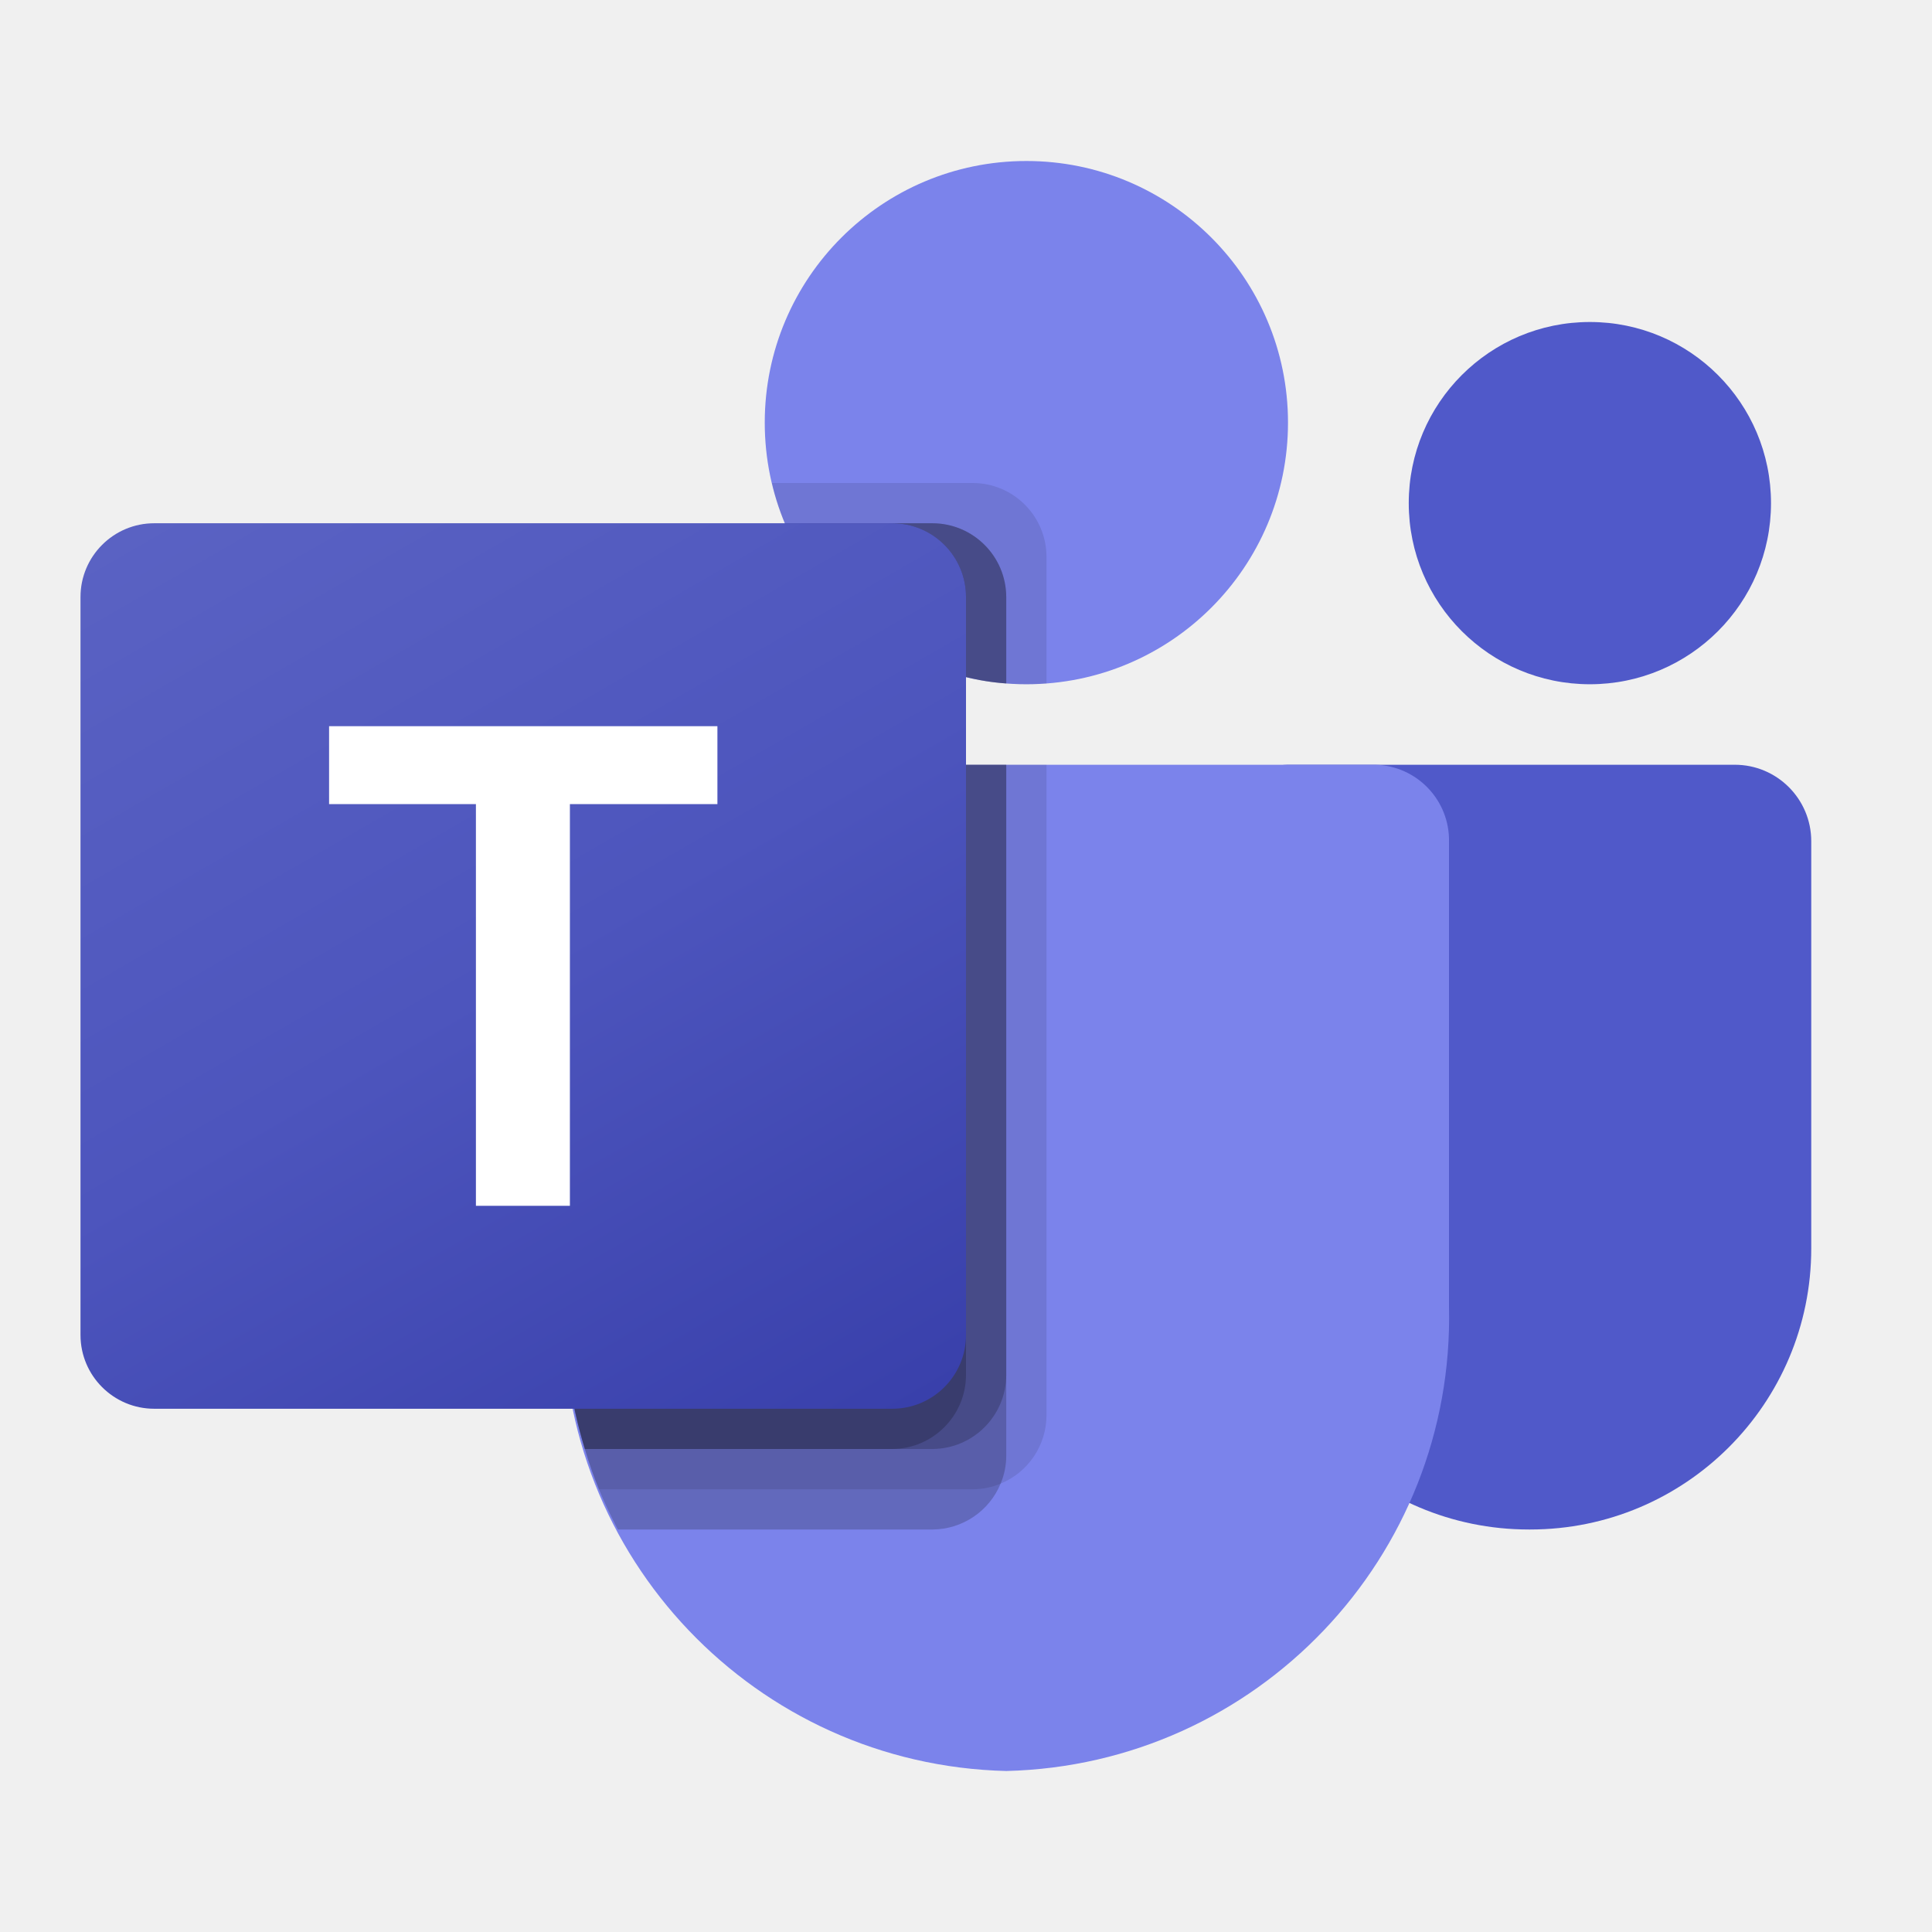
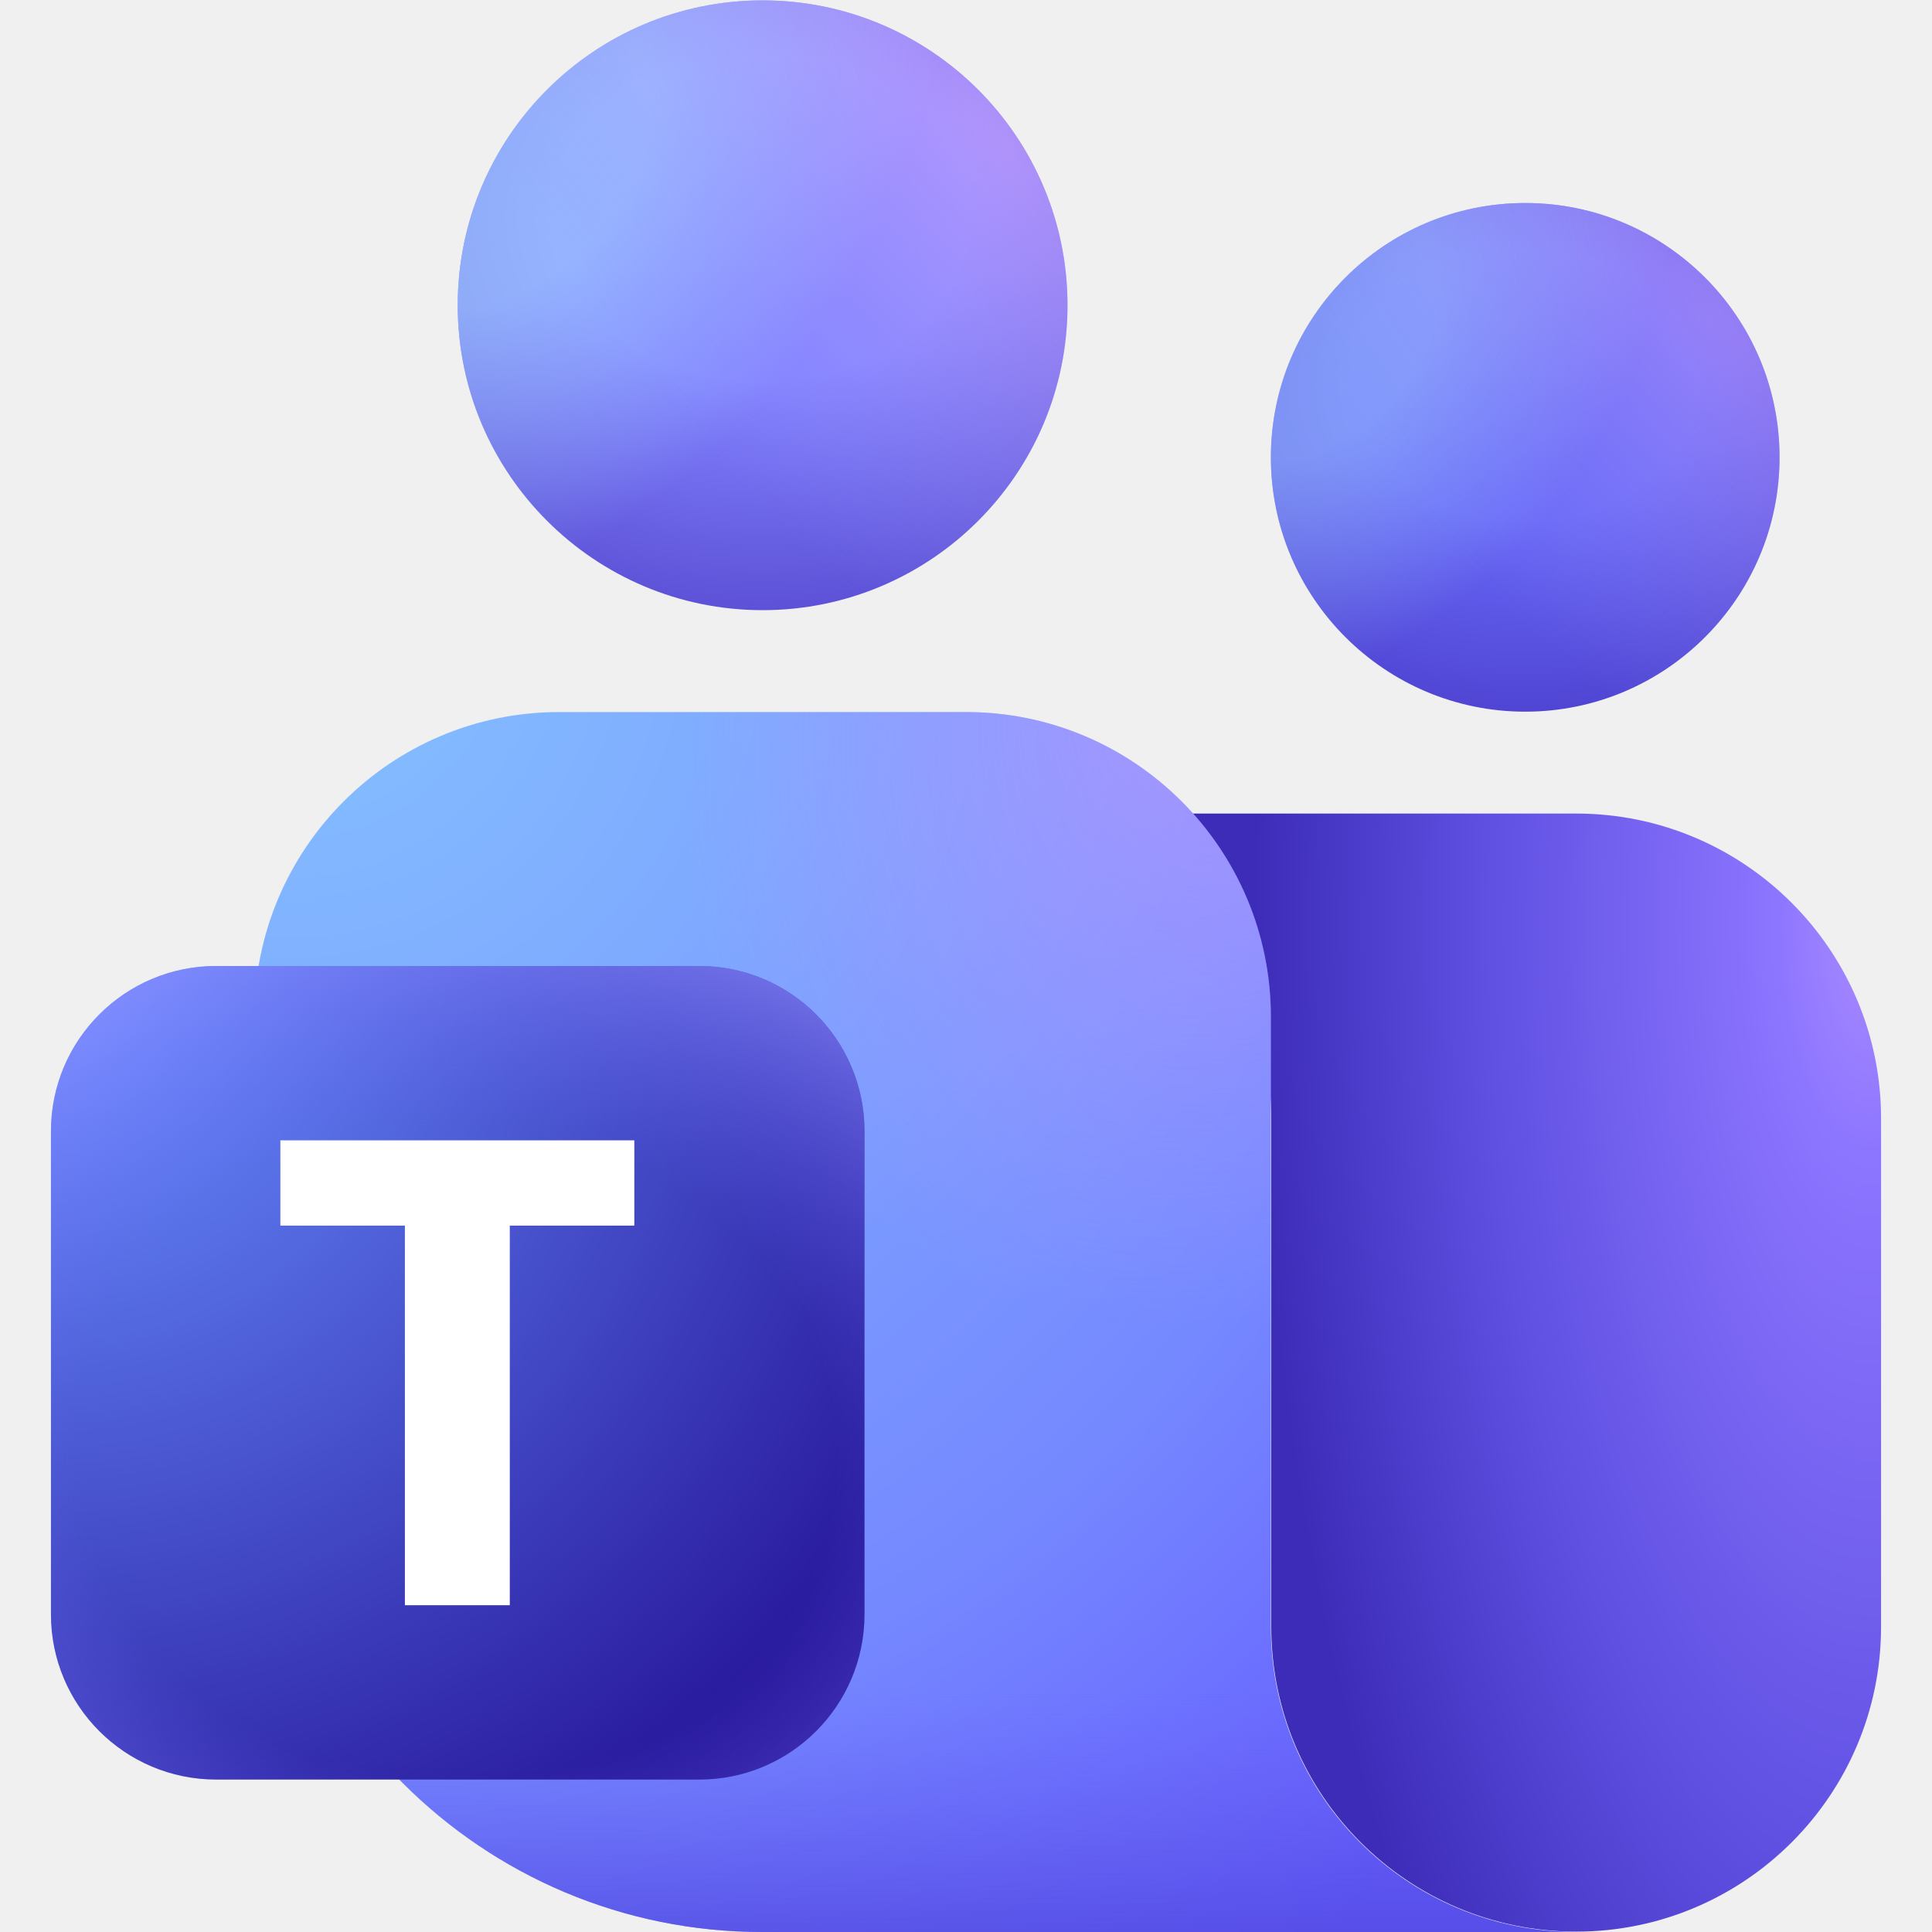
- <svg xmlns="http://www.w3.org/2000/svg" viewBox="0 0 48 48">
-   <defs>
-     <linearGradient id="a" x1="5.822" y1="11.568" x2="20.178" y2="36.432" gradientUnits="userSpaceOnUse">
-       <stop offset="0" stop-color="#5a62c3" />
-       <stop offset=".5" stop-color="#4d55bd" />
-       <stop offset="1" stop-color="#3940ab" />
-     </linearGradient>
-   </defs>
-   <path d="M31.993 19H43.1a1.9 1.9 0 0 1 1.9 1.9v10.117A6.983 6.983 0 0 1 38.017 38h-.033A6.983 6.983 0 0 1 31 31.017V19.993a.993.993 0 0 1 .993-.993z" fill="#5059c9" />
-   <circle cx="39.5" cy="12.5" r="4.5" fill="#5059c9" />
-   <circle cx="25.5" cy="10.5" r="6.5" fill="#7b83eb" />
-   <path d="M34.167 19H15.833A1.88 1.88 0 0 0 14 20.923v11.539A11.279 11.279 0 0 0 25 44a11.279 11.279 0 0 0 11-11.538V20.923A1.88 1.88 0 0 0 34.167 19z" fill="#7b83eb" />
-   <path fill="none" d="M0 0h48v48H0z" />
-   <path d="M26 19v16.17a1.841 1.841 0 0 1-1.14 1.69 1.772 1.772 0 0 1-.69.14h-9.29c-.13-.33-.25-.66-.35-1a12.179 12.179 0 0 1-.53-3.54V20.92A1.877 1.877 0 0 1 15.83 19z" opacity=".1" />
-   <path d="M25 19v17.17a1.772 1.772 0 0 1-.14.69A1.841 1.841 0 0 1 23.17 38h-7.82c-.17-.33-.33-.66-.47-1s-.25-.66-.35-1a12.179 12.179 0 0 1-.53-3.54V20.92A1.877 1.877 0 0 1 15.83 19z" opacity=".2" />
-   <path d="M25 19v15.17A1.844 1.844 0 0 1 23.17 36h-8.64a12.179 12.179 0 0 1-.53-3.54V20.92A1.877 1.877 0 0 1 15.83 19z" opacity=".2" />
-   <path d="M24 19v15.17A1.844 1.844 0 0 1 22.17 36h-7.64a12.179 12.179 0 0 1-.53-3.54V20.92A1.877 1.877 0 0 1 15.83 19z" opacity=".2" />
-   <path d="M26 13.83v3.15c-.17.01-.33.02-.5.02s-.33-.01-.5-.02a5.489 5.489 0 0 1-1-.16A6.5 6.5 0 0 1 19.5 13a5.556 5.556 0 0 1-.32-1h4.99A1.837 1.837 0 0 1 26 13.83z" opacity=".1" />
-   <path d="M25 14.83v2.15a5.489 5.489 0 0 1-1-.16A6.5 6.5 0 0 1 19.5 13h3.67A1.837 1.837 0 0 1 25 14.83z" opacity=".2" />
-   <path d="M25 14.83v2.15a5.489 5.489 0 0 1-1-.16A6.5 6.5 0 0 1 19.5 13h3.67A1.837 1.837 0 0 1 25 14.83z" opacity=".2" />
-   <path d="M24 14.83v1.99A6.5 6.5 0 0 1 19.5 13h2.67A1.837 1.837 0 0 1 24 14.83z" opacity=".2" />
-   <rect x="2" y="13" width="22" height="22" rx="1.833" fill="url(#a)" />
-   <path d="M17.824 19.978h-3.665v9.98h-2.335v-9.98H8.176v-1.936h9.648z" fill="#fff" />
+ <svg xmlns="http://www.w3.org/2000/svg" viewBox="0 0 512 512">
+   <radialGradient id="SVGc8B34c3I" cx="-617.011" cy="781.8" r="13.474" gradientTransform="matrix(13.4784 0 0 -33.2694 8812.112 26254.887)" gradientUnits="userSpaceOnUse">
+     <stop offset="0" stop-color="#a98aff" />
+     <stop offset=".14" stop-color="#8c75ff" />
+     <stop offset=".565" stop-color="#5f50e2" />
+     <stop offset=".9" stop-color="#3c2cb8" />
+   </radialGradient>
+   <path fill="url(#SVGc8B34c3I)" d="M256 215.6h161.7c44.6 0 80.8 36.2 80.8 80.8v134.7c0 44.6-36.2 80.8-80.8 80.8s-80.8-36.2-80.8-80.8V296.4c-.1-44.6-36.3-80.8-80.9-80.8" />
+   <radialGradient id="SVGEbZL1dth" cx="-681.933" cy="813.775" r="13.474" gradientTransform="rotate(68.154 -31174.924 3172.43)scale(32.752 -33.123)" gradientUnits="userSpaceOnUse">
+     <stop offset="0" stop-color="#85c2ff" />
+     <stop offset=".69" stop-color="#7588ff" />
+     <stop offset="1" stop-color="#6459fe" />
+   </radialGradient>
+   <path fill="url(#SVGEbZL1dth)" d="M67.4 269.5c0-44.6 36.2-80.8 80.8-80.8H256c44.6 0 80.8 36.2 80.8 80.8v161.7c0 44.6 36.2 80.8 80.8 80.8H202c-74.4 0-134.7-60.3-134.7-134.7V269.5z" />
+   <linearGradient id="SVGBu2ccNIX" x1="242.525" x2="242.525" y1="325.368" y2="2" gradientTransform="matrix(1 0 0 -1 0 514)" gradientUnits="userSpaceOnUse">
+     <stop offset=".801" stop-color="#6864f6" stop-opacity="0" />
+     <stop offset="1" stop-color="#5149de" />
+   </linearGradient>
+   <path fill="url(#SVGBu2ccNIX)" fill-opacity=".7" d="M67.4 269.5c0-44.6 36.2-80.8 80.8-80.8H256c44.6 0 80.8 36.2 80.8 80.8v161.7c0 44.6 36.2 80.8 80.8 80.8H202c-74.4 0-134.7-60.3-134.7-134.7V269.5z" />
+   <radialGradient id="SVGk3UP2bqQ" cx="-702.521" cy="868.243" r="13.474" gradientTransform="matrix(-7.6098 17.6478 14.1664 6.1086 -17315.82 7272.03)" gradientUnits="userSpaceOnUse">
+     <stop offset="0" stop-color="#bd96ff" />
+     <stop offset=".687" stop-color="#bd96ff" stop-opacity="0" />
+   </radialGradient>
+   <path fill="url(#SVGk3UP2bqQ)" fill-opacity=".7" d="M67.4 269.5c0-44.6 36.2-80.8 80.8-80.8H256c44.6 0 80.8 36.2 80.8 80.8v161.7c0 44.6 36.2 80.8 80.8 80.8H202c-74.4 0-134.7-60.3-134.7-134.7V269.5z" />
+   <radialGradient id="SVGAYDBnc7Z" cx="-740.344" cy="711.891" r="13.474" gradientTransform="matrix(0 -10 -12.6216 0 9389.423 -7301.43)" gradientUnits="userSpaceOnUse">
+     <stop offset=".268" stop-color="#6868f7" />
+     <stop offset="1" stop-color="#3923b1" />
+   </radialGradient>
+   <path fill="url(#SVGAYDBnc7Z)" d="M404.2 188.6c37.2 0 67.4-30.2 67.4-67.4s-30.2-67.4-67.4-67.4s-67.4 30.2-67.4 67.4s30.2 67.4 67.4 67.4" />
+   <radialGradient id="SVGMLfStc3v" cx="-560.987" cy="833.958" r="13.474" gradientTransform="rotate(220.052 623.904 5021.187)scale(-7.1463 10.3363)" gradientUnits="userSpaceOnUse">
+     <stop offset=".271" stop-color="#a1d3ff" />
+     <stop offset=".813" stop-color="#a1d3ff" stop-opacity="0" />
+   </radialGradient>
+   <path fill="url(#SVGMLfStc3v)" fill-opacity=".46" d="M404.2 188.6c37.2 0 67.4-30.2 67.4-67.4s-30.2-67.4-67.4-67.4s-67.4 30.2-67.4 67.4s30.2 67.4 67.4 67.4" />
+   <radialGradient id="SVGw2Bpvd0K" cx="-632.349" cy="748.403" r="13.474" gradientTransform="rotate(138.342 5877.009 6920.243)scale(-8.5128 20.8824)" gradientUnits="userSpaceOnUse">
+     <stop offset="0" stop-color="#e3acfd" />
+     <stop offset=".816" stop-color="#9fa2ff" stop-opacity="0" />
+   </radialGradient>
+   <path fill="url(#SVGw2Bpvd0K)" fill-opacity=".4" d="M404.2 188.6c37.2 0 67.4-30.2 67.4-67.4s-30.2-67.4-67.4-67.4s-67.4 30.2-67.4 67.4s30.2 67.4 67.4 67.4" />
+   <radialGradient id="SVG33CceeMN" cx="-730.705" cy="738.43" r="13.474" gradientTransform="matrix(0 -12 -15.146 0 11386.354 -8710.716)" gradientUnits="userSpaceOnUse">
+     <stop offset=".268" stop-color="#8282ff" />
+     <stop offset="1" stop-color="#3923b1" />
+   </radialGradient>
+   <path fill="url(#SVG33CceeMN)" d="M202.1 161.7c44.6 0 80.8-36.2 80.8-80.8S246.7.1 202.1.1s-80.8 36.2-80.8 80.8s36.2 80.8 80.8 80.8" />
+   <radialGradient id="SVGA9hRx09M" cx="-605.544" cy="820.245" r="13.474" gradientTransform="rotate(40.052 -16541.91 2242.88)scale(8.5756 -12.4035)" gradientUnits="userSpaceOnUse">
+     <stop offset=".271" stop-color="#a1d3ff" />
+     <stop offset=".813" stop-color="#a1d3ff" stop-opacity="0" />
+   </radialGradient>
+   <path fill="url(#SVGA9hRx09M)" fill-opacity=".6" d="M202.1 161.7c44.6 0 80.8-36.2 80.8-80.8S246.7.1 202.1.1s-80.8 36.2-80.8 80.8s36.2 80.8 80.8 80.8" />
+   <radialGradient id="SVG52mgVcNH" cx="-654.22" cy="762.513" r="13.474" gradientTransform="rotate(138.342 7102.204 8352.455)scale(-10.2153 25.059)" gradientUnits="userSpaceOnUse">
+     <stop offset="0" stop-color="#e3acfd" />
+     <stop offset=".816" stop-color="#9fa2ff" stop-opacity="0" />
+   </radialGradient>
+   <path fill="url(#SVG52mgVcNH)" fill-opacity=".5" d="M202.1 161.7c44.6 0 80.8-36.2 80.8-80.8S246.7.1 202.1.1s-80.8 36.2-80.8 80.8s36.2 80.8 80.8 80.8" />
+   <radialGradient id="SVGolFRAd0k" cx="-664.61" cy="803.14" r="13.474" gradientTransform="matrix(16 16 16 -16 -2202.999 23739.98)" gradientUnits="userSpaceOnUse">
+     <stop offset=".047" stop-color="#688eff" />
+     <stop offset=".947" stop-color="#230f94" />
+   </radialGradient>
+   <path fill="url(#SVGolFRAd0k)" d="M57.3 256h128c24.2 0 43.8 19.6 43.8 43.8v128c0 24.2-19.6 43.8-43.8 43.8h-128c-24.2 0-43.8-19.6-43.8-43.8v-128c0-24.2 19.6-43.8 43.8-43.8" />
+   <radialGradient id="SVGqlGckYAK" cx="-646.237" cy="859.146" r="13.474" gradientTransform="matrix(0 11.2 13.0702 0 -11107.95 7623.2)" gradientUnits="userSpaceOnUse">
+     <stop offset=".571" stop-color="#6965f6" stop-opacity="0" />
+     <stop offset="1" stop-color="#8f8fff" />
+   </radialGradient>
+   <path fill="url(#SVGqlGckYAK)" fill-opacity=".7" d="M57.3 256h128c24.2 0 43.8 19.6 43.8 43.8v128c0 24.2-19.6 43.8-43.8 43.8h-128c-24.2 0-43.8-19.6-43.8-43.8v-128c0-24.2 19.6-43.8 43.8-43.8" />
+   <path fill="#fff" d="M168.1 324.8h-33v100.6h-27.8V324.8h-33v-22.6h93.8z" />
</svg>
